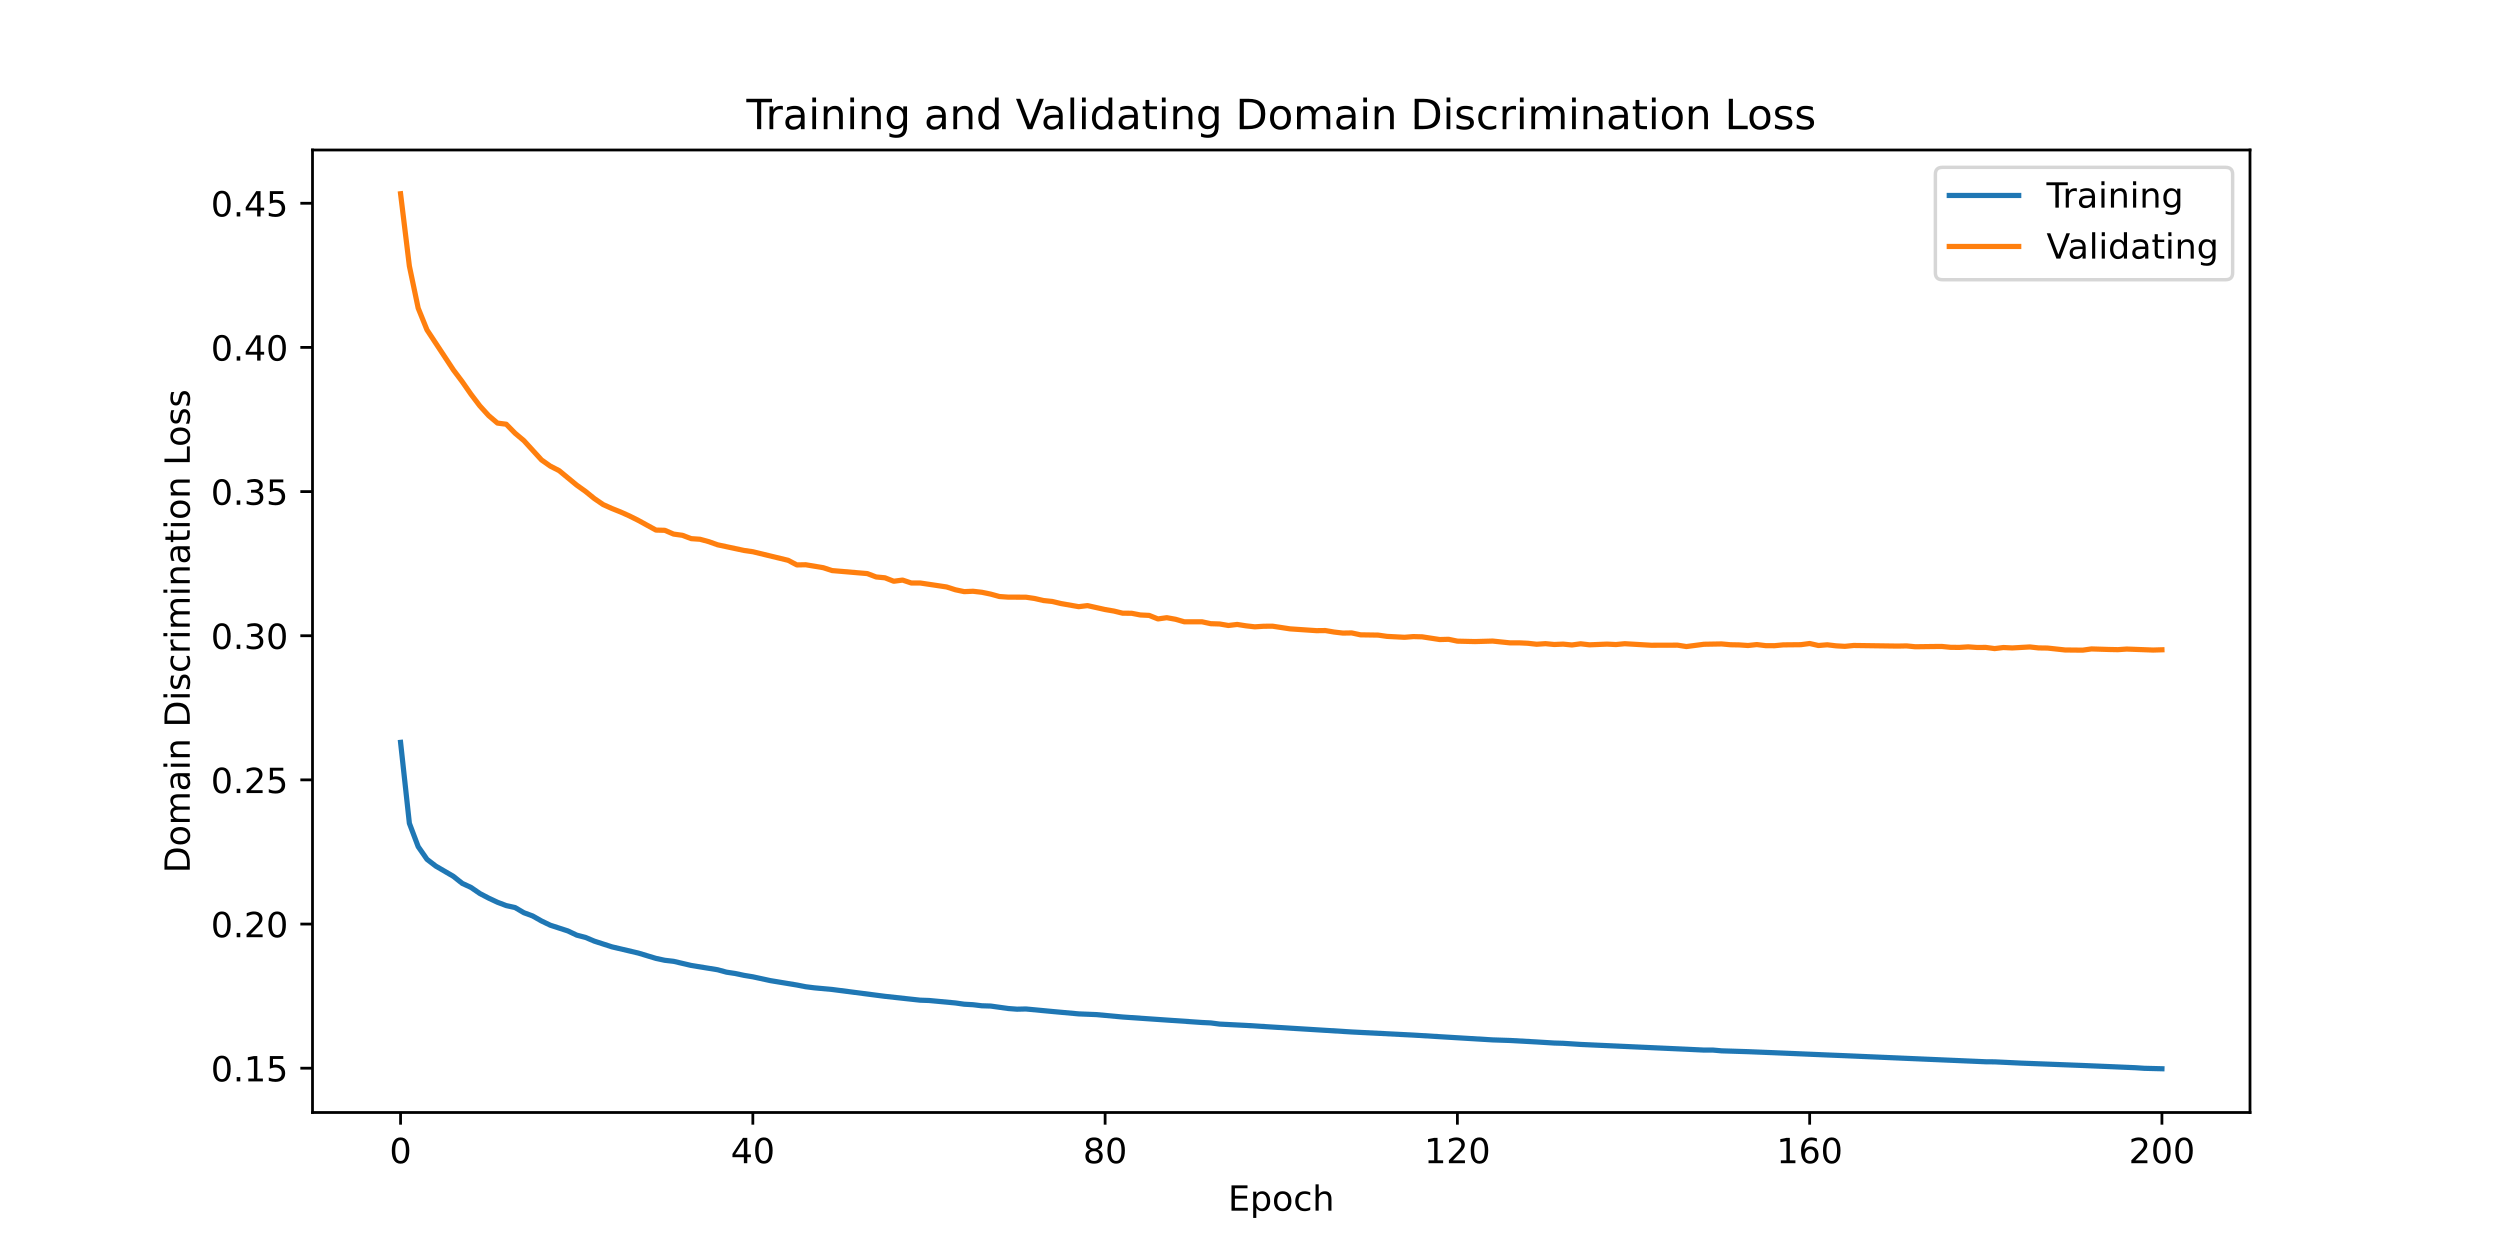
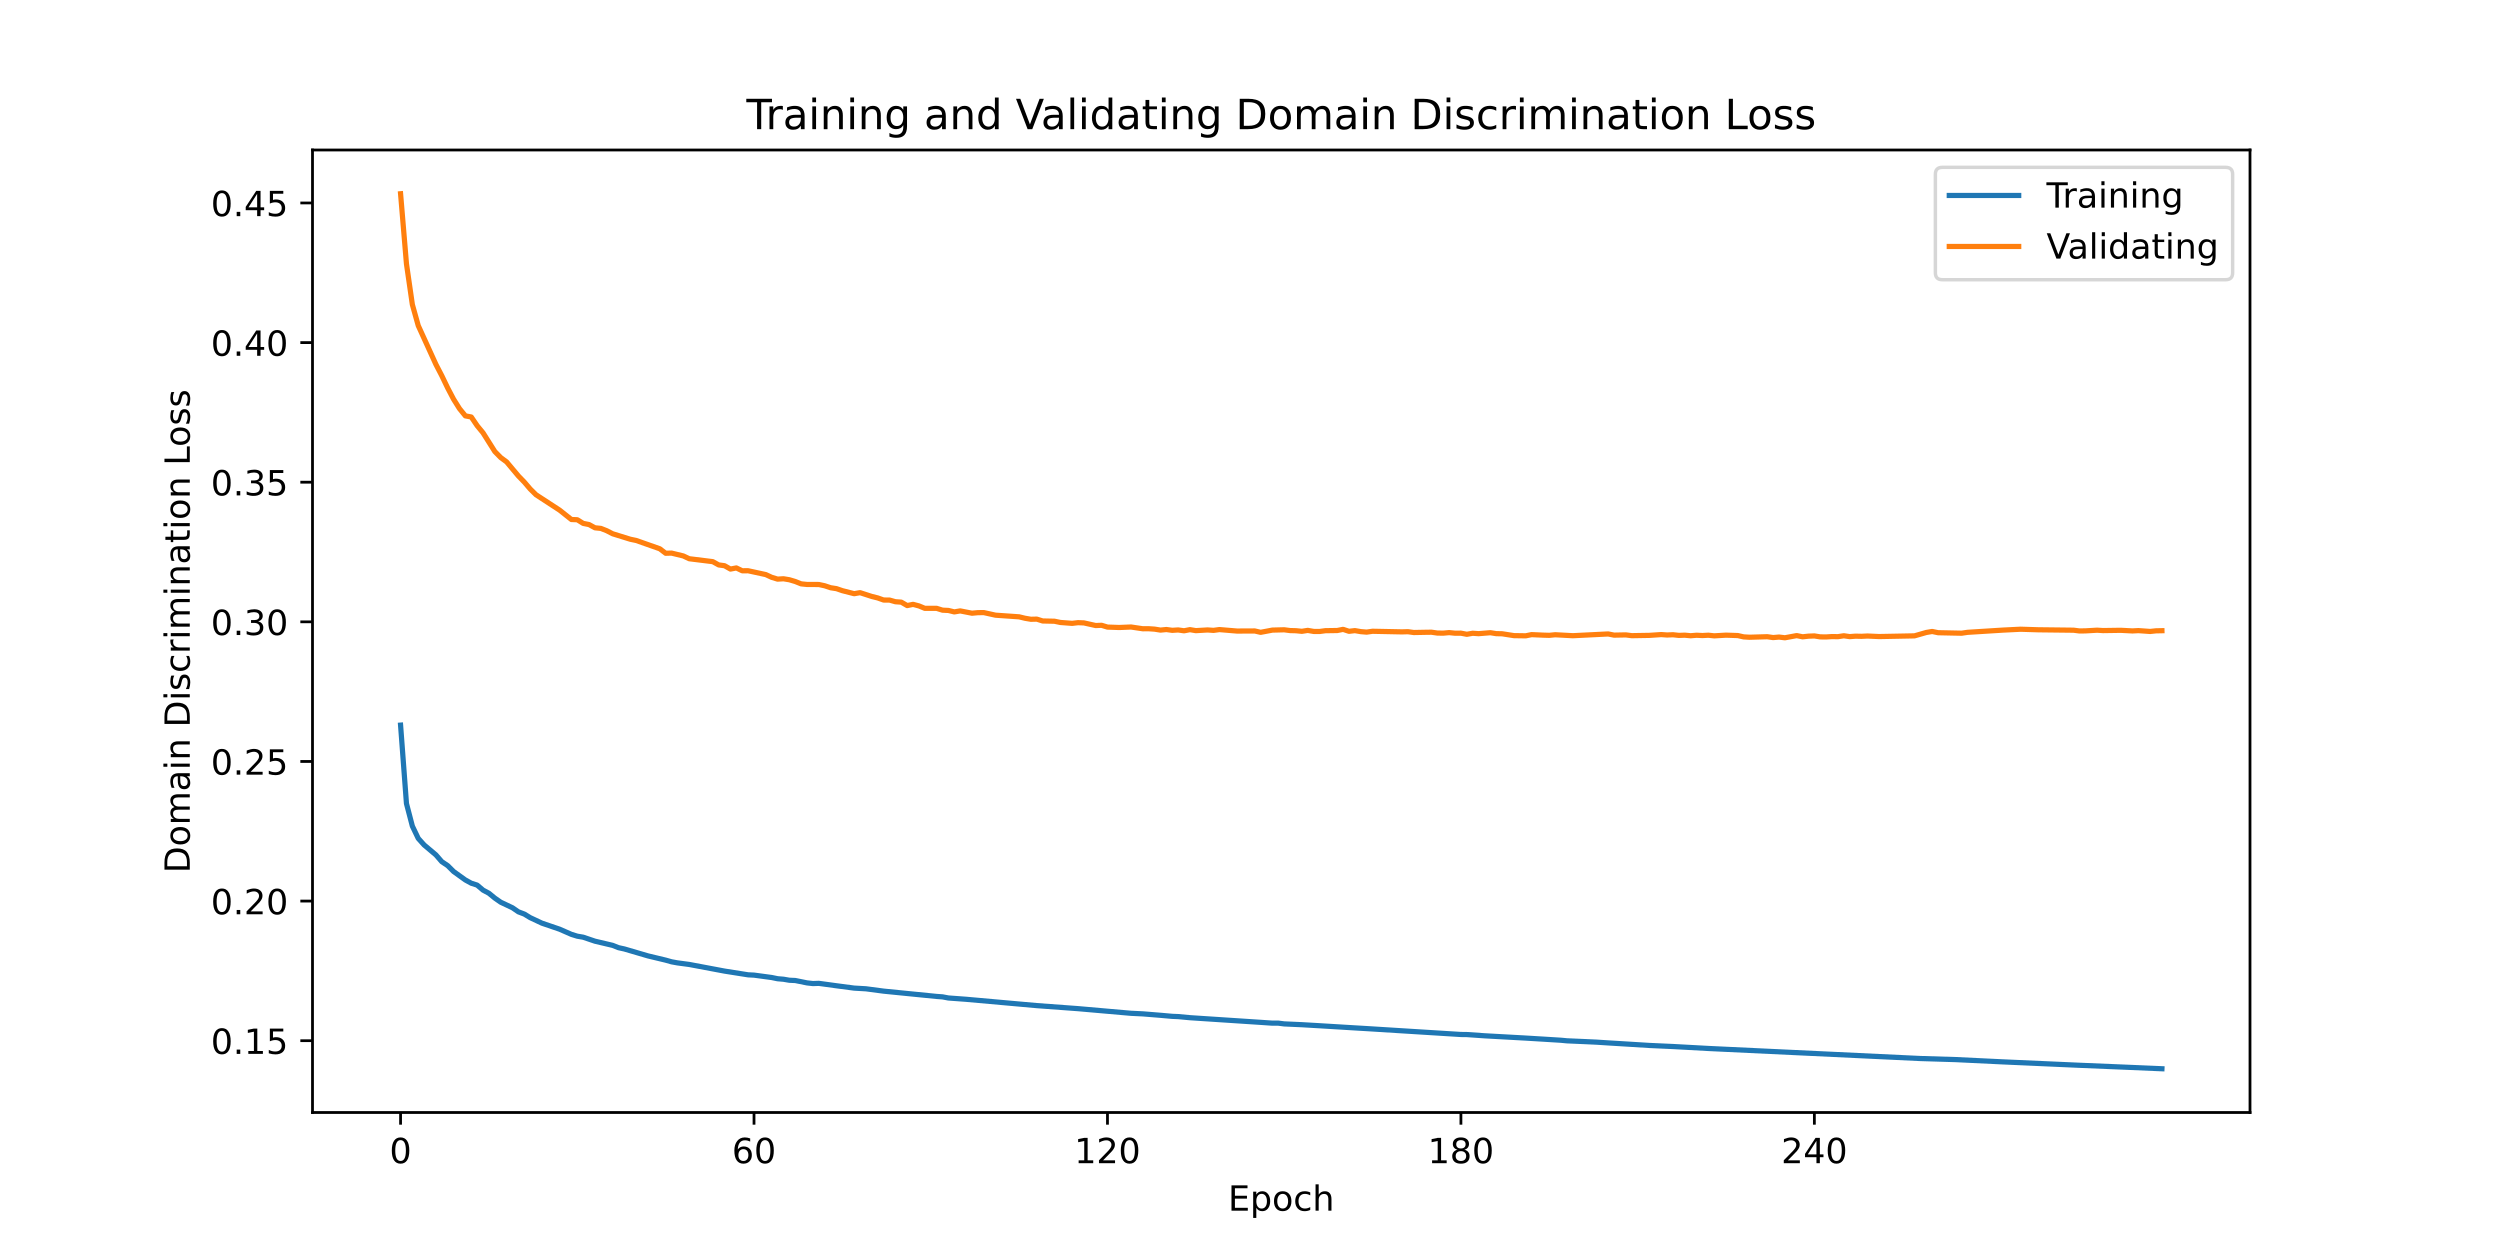
<svg xmlns="http://www.w3.org/2000/svg" xmlns:xlink="http://www.w3.org/1999/xlink" width="720pt" height="360pt" viewBox="0 0 720 360" version="1.1">
  <defs>
    <style type="text/css">*{stroke-linejoin: round; stroke-linecap: butt}</style>
  </defs>
  <g id="figure_1">
    <g id="patch_1">
      <path d="M 0 360  L 720 360  L 720 0  L 0 0  z " style="fill: #ffffff" />
    </g>
    <g id="axes_1">
      <g id="patch_2">
        <path d="M 90 320.4  L 648 320.4  L 648 43.2  L 90 43.2  z " style="fill: #ffffff" />
      </g>
      <g id="matplotlib.axis_1">
        <g id="xtick_1">
          <g id="line2d_1">
            <defs>
-               <path id="m34135debb6" d="M 0 0  L 0 3.5  " style="stroke: #000000; stroke-width: 0.8" />
+               <path id="mcf3ae66b33" d="M 0 0  L 0 3.5  " style="stroke: #000000; stroke-width: 0.8" />
            </defs>
            <g>
-               <use xlink:href="#m34135debb6" x="115.364" y="320.4" style="stroke: #000000; stroke-width: 0.8" />
+               <use xlink:href="#mcf3ae66b33" x="115.364" y="320.4" style="stroke: #000000; stroke-width: 0.8" />
            </g>
          </g>
          <g id="text_1">
            <g transform="translate(112.1824 334.9984) scale(0.1 -0.1)">
              <defs>
                <path id="DejaVuSans-30" d="M 2034 4250  Q 1547 4250 1301 3770  Q 1056 3291 1056 2328  Q 1056 1369 1301 889  Q 1547 409 2034 409  Q 2525 409 2770 889  Q 3016 1369 3016 2328  Q 3016 3291 2770 3770  Q 2525 4250 2034 4250  z M 2034 4750  Q 2819 4750 3233 4129  Q 3647 3509 3647 2328  Q 3647 1150 3233 529  Q 2819 -91 2034 -91  Q 1250 -91 836 529  Q 422 1150 422 2328  Q 422 3509 836 4129  Q 1250 4750 2034 4750  z " transform="scale(0.015625)" />
              </defs>
              <use xlink:href="#DejaVuSans-30" />
            </g>
          </g>
        </g>
        <g id="xtick_2">
          <g id="line2d_2">
            <g>
-               <use xlink:href="#m34135debb6" x="216.818" y="320.4" style="stroke: #000000; stroke-width: 0.8" />
+               <use xlink:href="#mcf3ae66b33" x="217.157" y="320.4" style="stroke: #000000; stroke-width: 0.8" />
            </g>
          </g>
          <g id="text_2">
-             <g transform="translate(210.4557 334.9984) scale(0.1 -0.1)">
-               <defs>
-                 <path id="DejaVuSans-34" d="M 2419 4116  L 825 1625  L 2419 1625  L 2419 4116  z M 2253 4666  L 3047 4666  L 3047 1625  L 3713 1625  L 3713 1100  L 3047 1100  L 3047 0  L 2419 0  L 2419 1100  L 313 1100  L 313 1709  L 2253 4666  z " transform="scale(0.015625)" />
-               </defs>
-               <use xlink:href="#DejaVuSans-34" />
+             <g transform="translate(210.795 334.9984) scale(0.1 -0.1)">
+               <defs>
+                 <path id="DejaVuSans-36" d="M 2113 2584  Q 1688 2584 1439 2293  Q 1191 2003 1191 1497  Q 1191 994 1439 701  Q 1688 409 2113 409  Q 2538 409 2786 701  Q 3034 994 3034 1497  Q 3034 2003 2786 2293  Q 2538 2584 2113 2584  z M 3366 4563  L 3366 3988  Q 3128 4100 2886 4159  Q 2644 4219 2406 4219  Q 1781 4219 1451 3797  Q 1122 3375 1075 2522  Q 1259 2794 1537 2939  Q 1816 3084 2150 3084  Q 2853 3084 3261 2657  Q 3669 2231 3669 1497  Q 3669 778 3244 343  Q 2819 -91 2113 -91  Q 1303 -91 875 529  Q 447 1150 447 2328  Q 447 3434 972 4092  Q 1497 4750 2381 4750  Q 2619 4750 2861 4703  Q 3103 4656 3366 4563  z " transform="scale(0.015625)" />
+               </defs>
+               <use xlink:href="#DejaVuSans-36" />
              <use xlink:href="#DejaVuSans-30" transform="translate(63.62305 0)" />
            </g>
          </g>
        </g>
        <g id="xtick_3">
          <g id="line2d_3">
            <g>
-               <use xlink:href="#m34135debb6" x="318.273" y="320.4" style="stroke: #000000; stroke-width: 0.8" />
+               <use xlink:href="#mcf3ae66b33" x="318.951" y="320.4" style="stroke: #000000; stroke-width: 0.8" />
            </g>
          </g>
          <g id="text_3">
-             <g transform="translate(311.9102 334.9984) scale(0.1 -0.1)">
-               <defs>
-                 <path id="DejaVuSans-38" d="M 2034 2216  Q 1584 2216 1326 1975  Q 1069 1734 1069 1313  Q 1069 891 1326 650  Q 1584 409 2034 409  Q 2484 409 2743 651  Q 3003 894 3003 1313  Q 3003 1734 2745 1975  Q 2488 2216 2034 2216  z M 1403 2484  Q 997 2584 770 2862  Q 544 3141 544 3541  Q 544 4100 942 4425  Q 1341 4750 2034 4750  Q 2731 4750 3128 4425  Q 3525 4100 3525 3541  Q 3525 3141 3298 2862  Q 3072 2584 2669 2484  Q 3125 2378 3379 2068  Q 3634 1759 3634 1313  Q 3634 634 3220 271  Q 2806 -91 2034 -91  Q 1263 -91 848 271  Q 434 634 434 1313  Q 434 1759 690 2068  Q 947 2378 1403 2484  z M 1172 3481  Q 1172 3119 1398 2916  Q 1625 2713 2034 2713  Q 2441 2713 2670 2916  Q 2900 3119 2900 3481  Q 2900 3844 2670 4047  Q 2441 4250 2034 4250  Q 1625 4250 1398 4047  Q 1172 3844 1172 3481  z " transform="scale(0.015625)" />
-               </defs>
-               <use xlink:href="#DejaVuSans-38" />
-               <use xlink:href="#DejaVuSans-30" transform="translate(63.62305 0)" />
-             </g>
-           </g>
-         </g>
-         <g id="xtick_4">
-           <g id="line2d_4">
-             <g>
-               <use xlink:href="#m34135debb6" x="419.727" y="320.4" style="stroke: #000000; stroke-width: 0.8" />
-             </g>
-           </g>
-           <g id="text_4">
-             <g transform="translate(410.1835 334.9984) scale(0.1 -0.1)">
+             <g transform="translate(309.4076 334.9984) scale(0.1 -0.1)">
              <defs>
                <path id="DejaVuSans-31" d="M 794 531  L 1825 531  L 1825 4091  L 703 3866  L 703 4441  L 1819 4666  L 2450 4666  L 2450 531  L 3481 531  L 3481 0  L 794 0  L 794 531  z " transform="scale(0.015625)" />
                <path id="DejaVuSans-32" d="M 1228 531  L 3431 531  L 3431 0  L 469 0  L 469 531  Q 828 903 1448 1529  Q 2069 2156 2228 2338  Q 2531 2678 2651 2914  Q 2772 3150 2772 3378  Q 2772 3750 2511 3984  Q 2250 4219 1831 4219  Q 1534 4219 1204 4116  Q 875 4013 500 3803  L 500 4441  Q 881 4594 1212 4672  Q 1544 4750 1819 4750  Q 2544 4750 2975 4387  Q 3406 4025 3406 3419  Q 3406 3131 3298 2873  Q 3191 2616 2906 2266  Q 2828 2175 2409 1742  Q 1991 1309 1228 531  z " transform="scale(0.015625)" />
              </defs>
              <use xlink:href="#DejaVuSans-31" />
              <use xlink:href="#DejaVuSans-32" transform="translate(63.62305 0)" />
              <use xlink:href="#DejaVuSans-30" transform="translate(127.2461 0)" />
            </g>
          </g>
        </g>
+         <g id="xtick_4">
+           <g id="line2d_4">
+             <g>
+               <use xlink:href="#mcf3ae66b33" x="420.745" y="320.4" style="stroke: #000000; stroke-width: 0.8" />
+             </g>
+           </g>
+           <g id="text_4">
+             <g transform="translate(411.2015 334.9984) scale(0.1 -0.1)">
+               <defs>
+                 <path id="DejaVuSans-38" d="M 2034 2216  Q 1584 2216 1326 1975  Q 1069 1734 1069 1313  Q 1069 891 1326 650  Q 1584 409 2034 409  Q 2484 409 2743 651  Q 3003 894 3003 1313  Q 3003 1734 2745 1975  Q 2488 2216 2034 2216  z M 1403 2484  Q 997 2584 770 2862  Q 544 3141 544 3541  Q 544 4100 942 4425  Q 1341 4750 2034 4750  Q 2731 4750 3128 4425  Q 3525 4100 3525 3541  Q 3525 3141 3298 2862  Q 3072 2584 2669 2484  Q 3125 2378 3379 2068  Q 3634 1759 3634 1313  Q 3634 634 3220 271  Q 2806 -91 2034 -91  Q 1263 -91 848 271  Q 434 634 434 1313  Q 434 1759 690 2068  Q 947 2378 1403 2484  z M 1172 3481  Q 1172 3119 1398 2916  Q 1625 2713 2034 2713  Q 2441 2713 2670 2916  Q 2900 3119 2900 3481  Q 2900 3844 2670 4047  Q 2441 4250 2034 4250  Q 1625 4250 1398 4047  Q 1172 3844 1172 3481  z " transform="scale(0.015625)" />
+               </defs>
+               <use xlink:href="#DejaVuSans-31" />
+               <use xlink:href="#DejaVuSans-38" transform="translate(63.62305 0)" />
+               <use xlink:href="#DejaVuSans-30" transform="translate(127.2461 0)" />
+             </g>
+           </g>
+         </g>
        <g id="xtick_5">
          <g id="line2d_5">
            <g>
-               <use xlink:href="#m34135debb6" x="521.182" y="320.4" style="stroke: #000000; stroke-width: 0.8" />
+               <use xlink:href="#mcf3ae66b33" x="522.539" y="320.4" style="stroke: #000000; stroke-width: 0.8" />
            </g>
          </g>
          <g id="text_5">
-             <g transform="translate(511.6381 334.9984) scale(0.1 -0.1)">
-               <defs>
-                 <path id="DejaVuSans-36" d="M 2113 2584  Q 1688 2584 1439 2293  Q 1191 2003 1191 1497  Q 1191 994 1439 701  Q 1688 409 2113 409  Q 2538 409 2786 701  Q 3034 994 3034 1497  Q 3034 2003 2786 2293  Q 2538 2584 2113 2584  z M 3366 4563  L 3366 3988  Q 3128 4100 2886 4159  Q 2644 4219 2406 4219  Q 1781 4219 1451 3797  Q 1122 3375 1075 2522  Q 1259 2794 1537 2939  Q 1816 3084 2150 3084  Q 2853 3084 3261 2657  Q 3669 2231 3669 1497  Q 3669 778 3244 343  Q 2819 -91 2113 -91  Q 1303 -91 875 529  Q 447 1150 447 2328  Q 447 3434 972 4092  Q 1497 4750 2381 4750  Q 2619 4750 2861 4703  Q 3103 4656 3366 4563  z " transform="scale(0.015625)" />
-               </defs>
-               <use xlink:href="#DejaVuSans-31" />
-               <use xlink:href="#DejaVuSans-36" transform="translate(63.62305 0)" />
+             <g transform="translate(512.9953 334.9984) scale(0.1 -0.1)">
+               <defs>
+                 <path id="DejaVuSans-34" d="M 2419 4116  L 825 1625  L 2419 1625  L 2419 4116  z M 2253 4666  L 3047 4666  L 3047 1625  L 3713 1625  L 3713 1100  L 3047 1100  L 3047 0  L 2419 0  L 2419 1100  L 313 1100  L 313 1709  L 2253 4666  z " transform="scale(0.015625)" />
+               </defs>
+               <use xlink:href="#DejaVuSans-32" />
+               <use xlink:href="#DejaVuSans-34" transform="translate(63.62305 0)" />
              <use xlink:href="#DejaVuSans-30" transform="translate(127.2461 0)" />
            </g>
          </g>
        </g>
-         <g id="xtick_6">
-           <g id="line2d_6">
-             <g>
-               <use xlink:href="#m34135debb6" x="622.636" y="320.4" style="stroke: #000000; stroke-width: 0.8" />
-             </g>
-           </g>
-           <g id="text_6">
-             <g transform="translate(613.0926 334.9984) scale(0.1 -0.1)">
-               <use xlink:href="#DejaVuSans-32" />
-               <use xlink:href="#DejaVuSans-30" transform="translate(63.62305 0)" />
-               <use xlink:href="#DejaVuSans-30" transform="translate(127.2461 0)" />
-             </g>
-           </g>
-         </g>
-         <g id="text_7">
+         <g id="text_6">
          <g transform="translate(353.6891 348.6766) scale(0.1 -0.1)">
            <defs>
              <path id="DejaVuSans-45" d="M 628 4666  L 3578 4666  L 3578 4134  L 1259 4134  L 1259 2753  L 3481 2753  L 3481 2222  L 1259 2222  L 1259 531  L 3634 531  L 3634 0  L 628 0  L 628 4666  z " transform="scale(0.015625)" />
              <path id="DejaVuSans-70" d="M 1159 525  L 1159 -1331  L 581 -1331  L 581 3500  L 1159 3500  L 1159 2969  Q 1341 3281 1617 3432  Q 1894 3584 2278 3584  Q 2916 3584 3314 3078  Q 3713 2572 3713 1747  Q 3713 922 3314 415  Q 2916 -91 2278 -91  Q 1894 -91 1617 61  Q 1341 213 1159 525  z M 3116 1747  Q 3116 2381 2855 2742  Q 2594 3103 2138 3103  Q 1681 3103 1420 2742  Q 1159 2381 1159 1747  Q 1159 1113 1420 752  Q 1681 391 2138 391  Q 2594 391 2855 752  Q 3116 1113 3116 1747  z " transform="scale(0.015625)" />
              <path id="DejaVuSans-6f" d="M 1959 3097  Q 1497 3097 1228 2736  Q 959 2375 959 1747  Q 959 1119 1226 758  Q 1494 397 1959 397  Q 2419 397 2687 759  Q 2956 1122 2956 1747  Q 2956 2369 2687 2733  Q 2419 3097 1959 3097  z M 1959 3584  Q 2709 3584 3137 3096  Q 3566 2609 3566 1747  Q 3566 888 3137 398  Q 2709 -91 1959 -91  Q 1206 -91 779 398  Q 353 888 353 1747  Q 353 2609 779 3096  Q 1206 3584 1959 3584  z " transform="scale(0.015625)" />
              <path id="DejaVuSans-63" d="M 3122 3366  L 3122 2828  Q 2878 2963 2633 3030  Q 2388 3097 2138 3097  Q 1578 3097 1268 2742  Q 959 2388 959 1747  Q 959 1106 1268 751  Q 1578 397 2138 397  Q 2388 397 2633 464  Q 2878 531 3122 666  L 3122 134  Q 2881 22 2623 -34  Q 2366 -91 2075 -91  Q 1284 -91 818 406  Q 353 903 353 1747  Q 353 2603 823 3093  Q 1294 3584 2113 3584  Q 2378 3584 2631 3529  Q 2884 3475 3122 3366  z " transform="scale(0.015625)" />
              <path id="DejaVuSans-68" d="M 3513 2113  L 3513 0  L 2938 0  L 2938 2094  Q 2938 2591 2744 2837  Q 2550 3084 2163 3084  Q 1697 3084 1428 2787  Q 1159 2491 1159 1978  L 1159 0  L 581 0  L 581 4863  L 1159 4863  L 1159 2956  Q 1366 3272 1645 3428  Q 1925 3584 2291 3584  Q 2894 3584 3203 3211  Q 3513 2838 3513 2113  z " transform="scale(0.015625)" />
            </defs>
            <use xlink:href="#DejaVuSans-45" />
            <use xlink:href="#DejaVuSans-70" transform="translate(63.18359 0)" />
            <use xlink:href="#DejaVuSans-6f" transform="translate(126.6602 0)" />
            <use xlink:href="#DejaVuSans-63" transform="translate(187.8418 0)" />
            <use xlink:href="#DejaVuSans-68" transform="translate(242.8223 0)" />
          </g>
        </g>
      </g>
      <g id="matplotlib.axis_2">
        <g id="ytick_1">
-           <g id="line2d_7">
+           <g id="line2d_6">
            <defs>
-               <path id="m73bf84cefa" d="M 0 0  L -3.5 0  " style="stroke: #000000; stroke-width: 0.8" />
+               <path id="maa37e72698" d="M 0 0  L -3.5 0  " style="stroke: #000000; stroke-width: 0.8" />
            </defs>
            <g>
-               <use xlink:href="#m73bf84cefa" x="90" y="307.64" style="stroke: #000000; stroke-width: 0.8" />
-             </g>
-           </g>
-           <g id="text_8">
-             <g transform="translate(60.73438 311.4391) scale(0.1 -0.1)">
+               <use xlink:href="#maa37e72698" x="90" y="299.724" style="stroke: #000000; stroke-width: 0.8" />
+             </g>
+           </g>
+           <g id="text_7">
+             <g transform="translate(60.73438 303.5228) scale(0.1 -0.1)">
              <defs>
                <path id="DejaVuSans-2e" d="M 684 794  L 1344 794  L 1344 0  L 684 0  L 684 794  z " transform="scale(0.015625)" />
                <path id="DejaVuSans-35" d="M 691 4666  L 3169 4666  L 3169 4134  L 1269 4134  L 1269 2991  Q 1406 3038 1543 3061  Q 1681 3084 1819 3084  Q 2600 3084 3056 2656  Q 3513 2228 3513 1497  Q 3513 744 3044 326  Q 2575 -91 1722 -91  Q 1428 -91 1123 -41  Q 819 9 494 109  L 494 744  Q 775 591 1075 516  Q 1375 441 1709 441  Q 2250 441 2565 725  Q 2881 1009 2881 1497  Q 2881 1984 2565 2268  Q 2250 2553 1709 2553  Q 1456 2553 1204 2497  Q 953 2441 691 2322  L 691 4666  z " transform="scale(0.015625)" />
              </defs>
              <use xlink:href="#DejaVuSans-30" />
              <use xlink:href="#DejaVuSans-2e" transform="translate(63.62305 0)" />
              <use xlink:href="#DejaVuSans-31" transform="translate(95.41016 0)" />
              <use xlink:href="#DejaVuSans-35" transform="translate(159.0332 0)" />
            </g>
          </g>
        </g>
        <g id="ytick_2">
-           <g id="line2d_8">
-             <g>
-               <use xlink:href="#m73bf84cefa" x="90" y="266.124" style="stroke: #000000; stroke-width: 0.8" />
-             </g>
-           </g>
-           <g id="text_9">
-             <g transform="translate(60.73438 269.9227) scale(0.1 -0.1)">
+           <g id="line2d_7">
+             <g>
+               <use xlink:href="#maa37e72698" x="90" y="259.512" style="stroke: #000000; stroke-width: 0.8" />
+             </g>
+           </g>
+           <g id="text_8">
+             <g transform="translate(60.73438 263.3114) scale(0.1 -0.1)">
              <use xlink:href="#DejaVuSans-30" />
              <use xlink:href="#DejaVuSans-2e" transform="translate(63.62305 0)" />
              <use xlink:href="#DejaVuSans-32" transform="translate(95.41016 0)" />
              <use xlink:href="#DejaVuSans-30" transform="translate(159.0332 0)" />
            </g>
          </g>
        </g>
        <g id="ytick_3">
-           <g id="line2d_9">
-             <g>
-               <use xlink:href="#m73bf84cefa" x="90" y="224.607" style="stroke: #000000; stroke-width: 0.8" />
-             </g>
-           </g>
-           <g id="text_10">
-             <g transform="translate(60.73438 228.4063) scale(0.1 -0.1)">
+           <g id="line2d_8">
+             <g>
+               <use xlink:href="#maa37e72698" x="90" y="219.301" style="stroke: #000000; stroke-width: 0.8" />
+             </g>
+           </g>
+           <g id="text_9">
+             <g transform="translate(60.73438 223.1) scale(0.1 -0.1)">
              <use xlink:href="#DejaVuSans-30" />
              <use xlink:href="#DejaVuSans-2e" transform="translate(63.62305 0)" />
              <use xlink:href="#DejaVuSans-32" transform="translate(95.41016 0)" />
              <use xlink:href="#DejaVuSans-35" transform="translate(159.0332 0)" />
            </g>
          </g>
        </g>
        <g id="ytick_4">
-           <g id="line2d_10">
-             <g>
-               <use xlink:href="#m73bf84cefa" x="90" y="183.091" style="stroke: #000000; stroke-width: 0.8" />
-             </g>
-           </g>
-           <g id="text_11">
-             <g transform="translate(60.73438 186.8899) scale(0.1 -0.1)">
+           <g id="line2d_9">
+             <g>
+               <use xlink:href="#maa37e72698" x="90" y="179.089" style="stroke: #000000; stroke-width: 0.8" />
+             </g>
+           </g>
+           <g id="text_10">
+             <g transform="translate(60.73438 182.8887) scale(0.1 -0.1)">
              <defs>
                <path id="DejaVuSans-33" d="M 2597 2516  Q 3050 2419 3304 2112  Q 3559 1806 3559 1356  Q 3559 666 3084 287  Q 2609 -91 1734 -91  Q 1441 -91 1130 -33  Q 819 25 488 141  L 488 750  Q 750 597 1062 519  Q 1375 441 1716 441  Q 2309 441 2620 675  Q 2931 909 2931 1356  Q 2931 1769 2642 2001  Q 2353 2234 1838 2234  L 1294 2234  L 1294 2753  L 1863 2753  Q 2328 2753 2575 2939  Q 2822 3125 2822 3475  Q 2822 3834 2567 4026  Q 2313 4219 1838 4219  Q 1578 4219 1281 4162  Q 984 4106 628 3988  L 628 4550  Q 988 4650 1302 4700  Q 1616 4750 1894 4750  Q 2613 4750 3031 4423  Q 3450 4097 3450 3541  Q 3450 3153 3228 2886  Q 3006 2619 2597 2516  z " transform="scale(0.015625)" />
              </defs>
              <use xlink:href="#DejaVuSans-30" />
              <use xlink:href="#DejaVuSans-2e" transform="translate(63.62305 0)" />
              <use xlink:href="#DejaVuSans-33" transform="translate(95.41016 0)" />
              <use xlink:href="#DejaVuSans-30" transform="translate(159.0332 0)" />
            </g>
          </g>
        </g>
        <g id="ytick_5">
-           <g id="line2d_11">
-             <g>
-               <use xlink:href="#m73bf84cefa" x="90" y="141.574" style="stroke: #000000; stroke-width: 0.8" />
-             </g>
-           </g>
-           <g id="text_12">
-             <g transform="translate(60.73438 145.3735) scale(0.1 -0.1)">
+           <g id="line2d_10">
+             <g>
+               <use xlink:href="#maa37e72698" x="90" y="138.878" style="stroke: #000000; stroke-width: 0.8" />
+             </g>
+           </g>
+           <g id="text_11">
+             <g transform="translate(60.73438 142.6773) scale(0.1 -0.1)">
              <use xlink:href="#DejaVuSans-30" />
              <use xlink:href="#DejaVuSans-2e" transform="translate(63.62305 0)" />
              <use xlink:href="#DejaVuSans-33" transform="translate(95.41016 0)" />
              <use xlink:href="#DejaVuSans-35" transform="translate(159.0332 0)" />
            </g>
          </g>
        </g>
        <g id="ytick_6">
-           <g id="line2d_12">
-             <g>
-               <use xlink:href="#m73bf84cefa" x="90" y="100.058" style="stroke: #000000; stroke-width: 0.8" />
-             </g>
-           </g>
-           <g id="text_13">
-             <g transform="translate(60.73438 103.8571) scale(0.1 -0.1)">
+           <g id="line2d_11">
+             <g>
+               <use xlink:href="#maa37e72698" x="90" y="98.667" style="stroke: #000000; stroke-width: 0.8" />
+             </g>
+           </g>
+           <g id="text_12">
+             <g transform="translate(60.73438 102.4659) scale(0.1 -0.1)">
              <use xlink:href="#DejaVuSans-30" />
              <use xlink:href="#DejaVuSans-2e" transform="translate(63.62305 0)" />
              <use xlink:href="#DejaVuSans-34" transform="translate(95.41016 0)" />
              <use xlink:href="#DejaVuSans-30" transform="translate(159.0332 0)" />
            </g>
          </g>
        </g>
        <g id="ytick_7">
-           <g id="line2d_13">
-             <g>
-               <use xlink:href="#m73bf84cefa" x="90" y="58.541" style="stroke: #000000; stroke-width: 0.8" />
-             </g>
-           </g>
-           <g id="text_14">
-             <g transform="translate(60.73438 62.34067) scale(0.1 -0.1)">
+           <g id="line2d_12">
+             <g>
+               <use xlink:href="#maa37e72698" x="90" y="58.455" style="stroke: #000000; stroke-width: 0.8" />
+             </g>
+           </g>
+           <g id="text_13">
+             <g transform="translate(60.73438 62.2545) scale(0.1 -0.1)">
              <use xlink:href="#DejaVuSans-30" />
              <use xlink:href="#DejaVuSans-2e" transform="translate(63.62305 0)" />
              <use xlink:href="#DejaVuSans-34" transform="translate(95.41016 0)" />
              <use xlink:href="#DejaVuSans-35" transform="translate(159.0332 0)" />
            </g>
          </g>
        </g>
-         <g id="text_15">
+         <g id="text_14">
          <g transform="translate(54.65469 251.4539) rotate(-90) scale(0.1 -0.1)">
            <defs>
              <path id="DejaVuSans-44" d="M 1259 4147  L 1259 519  L 2022 519  Q 2988 519 3436 956  Q 3884 1394 3884 2338  Q 3884 3275 3436 3711  Q 2988 4147 2022 4147  L 1259 4147  z M 628 4666  L 1925 4666  Q 3281 4666 3915 4102  Q 4550 3538 4550 2338  Q 4550 1131 3912 565  Q 3275 0 1925 0  L 628 0  L 628 4666  z " transform="scale(0.015625)" />
              <path id="DejaVuSans-6d" d="M 3328 2828  Q 3544 3216 3844 3400  Q 4144 3584 4550 3584  Q 5097 3584 5394 3201  Q 5691 2819 5691 2113  L 5691 0  L 5113 0  L 5113 2094  Q 5113 2597 4934 2840  Q 4756 3084 4391 3084  Q 3944 3084 3684 2787  Q 3425 2491 3425 1978  L 3425 0  L 2847 0  L 2847 2094  Q 2847 2600 2669 2842  Q 2491 3084 2119 3084  Q 1678 3084 1418 2786  Q 1159 2488 1159 1978  L 1159 0  L 581 0  L 581 3500  L 1159 3500  L 1159 2956  Q 1356 3278 1631 3431  Q 1906 3584 2284 3584  Q 2666 3584 2933 3390  Q 3200 3197 3328 2828  z " transform="scale(0.015625)" />
              <path id="DejaVuSans-61" d="M 2194 1759  Q 1497 1759 1228 1600  Q 959 1441 959 1056  Q 959 750 1161 570  Q 1363 391 1709 391  Q 2188 391 2477 730  Q 2766 1069 2766 1631  L 2766 1759  L 2194 1759  z M 3341 1997  L 3341 0  L 2766 0  L 2766 531  Q 2569 213 2275 61  Q 1981 -91 1556 -91  Q 1019 -91 701 211  Q 384 513 384 1019  Q 384 1609 779 1909  Q 1175 2209 1959 2209  L 2766 2209  L 2766 2266  Q 2766 2663 2505 2880  Q 2244 3097 1772 3097  Q 1472 3097 1187 3025  Q 903 2953 641 2809  L 641 3341  Q 956 3463 1253 3523  Q 1550 3584 1831 3584  Q 2591 3584 2966 3190  Q 3341 2797 3341 1997  z " transform="scale(0.015625)" />
              <path id="DejaVuSans-69" d="M 603 3500  L 1178 3500  L 1178 0  L 603 0  L 603 3500  z M 603 4863  L 1178 4863  L 1178 4134  L 603 4134  L 603 4863  z " transform="scale(0.015625)" />
              <path id="DejaVuSans-6e" d="M 3513 2113  L 3513 0  L 2938 0  L 2938 2094  Q 2938 2591 2744 2837  Q 2550 3084 2163 3084  Q 1697 3084 1428 2787  Q 1159 2491 1159 1978  L 1159 0  L 581 0  L 581 3500  L 1159 3500  L 1159 2956  Q 1366 3272 1645 3428  Q 1925 3584 2291 3584  Q 2894 3584 3203 3211  Q 3513 2838 3513 2113  z " transform="scale(0.015625)" />
              <path id="DejaVuSans-20" transform="scale(0.015625)" />
              <path id="DejaVuSans-73" d="M 2834 3397  L 2834 2853  Q 2591 2978 2328 3040  Q 2066 3103 1784 3103  Q 1356 3103 1142 2972  Q 928 2841 928 2578  Q 928 2378 1081 2264  Q 1234 2150 1697 2047  L 1894 2003  Q 2506 1872 2764 1633  Q 3022 1394 3022 966  Q 3022 478 2636 193  Q 2250 -91 1575 -91  Q 1294 -91 989 -36  Q 684 19 347 128  L 347 722  Q 666 556 975 473  Q 1284 391 1588 391  Q 1994 391 2212 530  Q 2431 669 2431 922  Q 2431 1156 2273 1281  Q 2116 1406 1581 1522  L 1381 1569  Q 847 1681 609 1914  Q 372 2147 372 2553  Q 372 3047 722 3315  Q 1072 3584 1716 3584  Q 2034 3584 2315 3537  Q 2597 3491 2834 3397  z " transform="scale(0.015625)" />
              <path id="DejaVuSans-72" d="M 2631 2963  Q 2534 3019 2420 3045  Q 2306 3072 2169 3072  Q 1681 3072 1420 2755  Q 1159 2438 1159 1844  L 1159 0  L 581 0  L 581 3500  L 1159 3500  L 1159 2956  Q 1341 3275 1631 3429  Q 1922 3584 2338 3584  Q 2397 3584 2469 3576  Q 2541 3569 2628 3553  L 2631 2963  z " transform="scale(0.015625)" />
              <path id="DejaVuSans-74" d="M 1172 4494  L 1172 3500  L 2356 3500  L 2356 3053  L 1172 3053  L 1172 1153  Q 1172 725 1289 603  Q 1406 481 1766 481  L 2356 481  L 2356 0  L 1766 0  Q 1100 0 847 248  Q 594 497 594 1153  L 594 3053  L 172 3053  L 172 3500  L 594 3500  L 594 4494  L 1172 4494  z " transform="scale(0.015625)" />
              <path id="DejaVuSans-4c" d="M 628 4666  L 1259 4666  L 1259 531  L 3531 531  L 3531 0  L 628 0  L 628 4666  z " transform="scale(0.015625)" />
            </defs>
            <use xlink:href="#DejaVuSans-44" />
            <use xlink:href="#DejaVuSans-6f" transform="translate(77.00195 0)" />
            <use xlink:href="#DejaVuSans-6d" transform="translate(138.1836 0)" />
            <use xlink:href="#DejaVuSans-61" transform="translate(235.5957 0)" />
            <use xlink:href="#DejaVuSans-69" transform="translate(296.875 0)" />
            <use xlink:href="#DejaVuSans-6e" transform="translate(324.6582 0)" />
            <use xlink:href="#DejaVuSans-20" transform="translate(388.0371 0)" />
            <use xlink:href="#DejaVuSans-44" transform="translate(419.8242 0)" />
            <use xlink:href="#DejaVuSans-69" transform="translate(496.8262 0)" />
            <use xlink:href="#DejaVuSans-73" transform="translate(524.6094 0)" />
            <use xlink:href="#DejaVuSans-63" transform="translate(576.709 0)" />
            <use xlink:href="#DejaVuSans-72" transform="translate(631.6895 0)" />
            <use xlink:href="#DejaVuSans-69" transform="translate(672.8027 0)" />
            <use xlink:href="#DejaVuSans-6d" transform="translate(700.5859 0)" />
            <use xlink:href="#DejaVuSans-69" transform="translate(797.998 0)" />
            <use xlink:href="#DejaVuSans-6e" transform="translate(825.7812 0)" />
            <use xlink:href="#DejaVuSans-61" transform="translate(889.1602 0)" />
            <use xlink:href="#DejaVuSans-74" transform="translate(950.4395 0)" />
            <use xlink:href="#DejaVuSans-69" transform="translate(989.6484 0)" />
            <use xlink:href="#DejaVuSans-6f" transform="translate(1017.432 0)" />
            <use xlink:href="#DejaVuSans-6e" transform="translate(1078.613 0)" />
            <use xlink:href="#DejaVuSans-20" transform="translate(1141.992 0)" />
            <use xlink:href="#DejaVuSans-4c" transform="translate(1173.779 0)" />
            <use xlink:href="#DejaVuSans-6f" transform="translate(1227.742 0)" />
            <use xlink:href="#DejaVuSans-73" transform="translate(1288.924 0)" />
            <use xlink:href="#DejaVuSans-73" transform="translate(1341.023 0)" />
          </g>
        </g>
      </g>
+       <g id="line2d_13">
+         <path d="M 115.364 208.835  L 117.06 231.411  L 118.757 237.918  L 120.453 241.457  L 122.15 243.349  L 125.543 246.212  L 127.24 248.166  L 128.936 249.305  L 130.633 250.994  L 134.026 253.433  L 135.722 254.366  L 137.419 254.911  L 139.116 256.35  L 140.812 257.263  L 142.509 258.654  L 144.205 259.836  L 147.598 261.44  L 149.295 262.606  L 150.991 263.248  L 152.688 264.281  L 156.081 265.874  L 161.171 267.611  L 164.564 269.097  L 166.261 269.624  L 167.957 269.912  L 171.35 271.062  L 176.44 272.264  L 178.137 272.933  L 179.833 273.308  L 186.619 275.3  L 191.709 276.522  L 193.406 277  L 195.102 277.309  L 198.495 277.763  L 208.675 279.677  L 215.461 280.751  L 217.157 280.835  L 222.247 281.525  L 223.944 281.876  L 225.64 282.018  L 227.337 282.311  L 229.033 282.387  L 232.427 283.075  L 234.123 283.264  L 235.82 283.205  L 240.909 283.903  L 245.999 284.575  L 249.392 284.772  L 254.482 285.447  L 269.751 286.975  L 271.448 287.098  L 273.144 287.42  L 278.234 287.793  L 298.593 289.618  L 310.469 290.491  L 325.738 291.83  L 329.131 291.993  L 334.22 292.405  L 337.614 292.708  L 339.31 292.778  L 342.703 293.096  L 363.062 294.436  L 366.455 294.67  L 368.152 294.664  L 369.848 294.884  L 374.938 295.115  L 380.028 295.413  L 390.207 296.035  L 393.6 296.235  L 420.745 297.933  L 422.442 297.954  L 427.531 298.306  L 439.407 298.966  L 444.497 299.275  L 449.587 299.592  L 451.283 299.756  L 456.373 299.979  L 459.766 300.136  L 463.159 300.358  L 466.552 300.564  L 475.035 301.09  L 481.822 301.399  L 492.001 301.959  L 553.077 304.855  L 563.257 305.164  L 576.829 305.819  L 598.884 306.8  L 612.457 307.365  L 622.636 307.8  L 622.636 307.8  " clip-path="url(#pb86cfde7eb)" style="fill: none; stroke: #1f77b4; stroke-width: 1.5; stroke-linecap: square" />
+       </g>
      <g id="line2d_14">
-         <path d="M 115.364 213.802  L 117.9 237.11  L 120.436 243.829  L 122.973 247.483  L 125.509 249.436  L 130.582 252.392  L 133.118 254.409  L 135.655 255.585  L 138.191 257.329  L 140.727 258.657  L 143.264 259.847  L 145.8 260.81  L 148.336 261.373  L 150.873 262.859  L 153.409 263.801  L 155.945 265.238  L 158.482 266.458  L 163.555 268.113  L 166.091 269.318  L 168.627 269.98  L 171.164 271.048  L 176.236 272.692  L 183.845 274.485  L 188.918 276.019  L 191.455 276.564  L 193.991 276.861  L 199.064 278.048  L 206.673 279.289  L 209.209 279.98  L 211.745 280.367  L 214.282 280.904  L 216.818 281.323  L 221.891 282.424  L 229.5 283.685  L 232.036 284.179  L 234.573 284.498  L 239.645 284.967  L 254.864 286.943  L 265.009 288.052  L 267.545 288.139  L 275.155 288.85  L 277.691 289.213  L 280.227 289.359  L 282.764 289.663  L 285.3 289.741  L 290.373 290.451  L 292.909 290.646  L 295.445 290.585  L 303.055 291.306  L 310.664 292  L 315.736 292.203  L 323.345 292.9  L 346.173 294.478  L 348.709 294.604  L 351.245 294.937  L 358.855 295.322  L 389.291 297.206  L 407.045 298.108  L 429.873 299.49  L 434.945 299.658  L 442.555 300.084  L 447.627 300.396  L 450.164 300.469  L 455.236 300.797  L 485.673 302.181  L 490.745 302.422  L 493.282 302.416  L 495.818 302.643  L 503.427 302.882  L 511.036 303.189  L 526.255 303.832  L 531.327 304.038  L 571.909 305.791  L 574.445 305.813  L 582.055 306.177  L 599.809 306.858  L 607.418 307.177  L 615.027 307.504  L 617.564 307.673  L 622.636 307.8  L 622.636 307.8  " clip-path="url(#p8a80c42d67)" style="fill: none; stroke: #1f77b4; stroke-width: 1.5; stroke-linecap: square" />
-       </g>
-       <g id="line2d_15">
-         <path d="M 115.364 55.8  L 117.9 76.631  L 120.436 88.745  L 122.973 95.008  L 130.582 106.545  L 133.118 109.918  L 135.655 113.563  L 138.191 116.899  L 140.727 119.691  L 143.264 121.847  L 145.8 122.18  L 148.336 124.765  L 150.873 126.897  L 155.945 132.453  L 158.482 134.241  L 161.018 135.535  L 166.091 139.717  L 168.627 141.525  L 171.164 143.58  L 173.7 145.314  L 176.236 146.453  L 178.773 147.467  L 181.309 148.607  L 183.845 149.88  L 188.918 152.663  L 191.455 152.732  L 193.991 153.816  L 196.527 154.167  L 199.064 155.13  L 201.6 155.309  L 204.136 155.999  L 206.673 156.903  L 214.282 158.532  L 216.818 158.899  L 226.964 161.364  L 229.5 162.698  L 232.036 162.649  L 237.109 163.499  L 239.645 164.325  L 249.791 165.195  L 252.327 166.165  L 254.864 166.405  L 257.4 167.4  L 259.936 167.064  L 262.473 167.908  L 265.009 167.901  L 272.618 169.042  L 275.155 169.855  L 277.691 170.39  L 280.227 170.286  L 282.764 170.576  L 285.3 171.099  L 287.836 171.799  L 290.373 171.977  L 295.445 171.99  L 297.982 172.367  L 300.518 172.952  L 303.055 173.224  L 305.591 173.827  L 310.664 174.722  L 313.2 174.414  L 318.273 175.549  L 320.809 175.986  L 323.345 176.605  L 325.882 176.616  L 328.418 177.111  L 330.955 177.236  L 333.491 178.254  L 336.027 177.894  L 338.564 178.355  L 341.1 179.082  L 346.173 179.078  L 348.709 179.623  L 351.245 179.704  L 353.782 180.139  L 356.318 179.84  L 358.855 180.239  L 361.391 180.525  L 363.927 180.363  L 366.464 180.339  L 371.536 181.113  L 379.145 181.629  L 381.682 181.6  L 384.218 182.027  L 386.755 182.327  L 389.291 182.284  L 391.827 182.831  L 396.9 182.91  L 399.436 183.276  L 404.509 183.542  L 407.045 183.337  L 409.582 183.407  L 414.655 184.189  L 417.191 184.12  L 419.727 184.651  L 424.8 184.773  L 429.873 184.627  L 434.945 185.151  L 437.482 185.14  L 440.018 185.261  L 442.555 185.544  L 445.091 185.376  L 447.627 185.614  L 450.164 185.503  L 452.7 185.752  L 455.236 185.415  L 457.773 185.708  L 462.845 185.503  L 465.382 185.63  L 467.918 185.39  L 475.527 185.831  L 483.136 185.805  L 485.673 186.208  L 490.745 185.547  L 495.818 185.454  L 498.355 185.685  L 500.891 185.733  L 503.427 185.908  L 505.964 185.634  L 508.5 185.944  L 511.036 185.962  L 513.573 185.723  L 518.645 185.67  L 521.182 185.329  L 523.718 185.907  L 526.255 185.702  L 528.791 186.002  L 531.327 186.147  L 533.864 185.896  L 546.545 186.075  L 549.082 186.022  L 551.618 186.267  L 556.691 186.198  L 559.227 186.174  L 561.764 186.426  L 564.3 186.454  L 566.836 186.293  L 569.373 186.472  L 571.909 186.458  L 574.445 186.794  L 576.982 186.486  L 579.518 186.607  L 584.591 186.321  L 587.127 186.604  L 589.664 186.64  L 594.736 187.193  L 599.809 187.246  L 602.345 186.893  L 607.418 187.05  L 609.955 187.102  L 612.491 186.929  L 620.1 187.215  L 622.636 187.138  L 622.636 187.138  " clip-path="url(#p8a80c42d67)" style="fill: none; stroke: #ff7f0e; stroke-width: 1.5; stroke-linecap: square" />
+         <path d="M 115.364 55.8  L 117.06 75.977  L 118.757 87.709  L 120.453 93.775  L 125.543 104.95  L 127.24 108.217  L 128.936 111.747  L 130.633 114.978  L 132.329 117.683  L 134.026 119.771  L 135.722 120.093  L 137.419 122.598  L 139.116 124.662  L 142.509 130.044  L 144.205 131.775  L 145.902 133.028  L 149.295 137.079  L 150.991 138.831  L 152.688 140.821  L 154.385 142.5  L 161.171 146.923  L 164.564 149.618  L 166.261 149.685  L 167.957 150.735  L 169.654 151.075  L 171.35 152.007  L 173.047 152.181  L 174.743 152.85  L 176.44 153.725  L 181.53 155.303  L 183.226 155.658  L 190.012 158.046  L 191.709 159.338  L 193.406 159.291  L 196.799 160.114  L 198.495 160.914  L 205.282 161.756  L 206.978 162.696  L 208.675 162.928  L 210.371 163.892  L 212.068 163.566  L 213.764 164.384  L 215.461 164.378  L 220.551 165.483  L 222.247 166.27  L 223.944 166.788  L 225.64 166.687  L 227.337 166.968  L 229.033 167.475  L 230.73 168.153  L 232.427 168.325  L 235.82 168.338  L 237.516 168.703  L 239.213 169.269  L 240.909 169.533  L 242.606 170.117  L 245.999 170.984  L 247.696 170.686  L 251.089 171.785  L 252.785 172.208  L 254.482 172.808  L 256.178 172.818  L 257.875 173.298  L 259.572 173.418  L 261.268 174.405  L 262.965 174.056  L 264.661 174.503  L 266.358 175.207  L 269.751 175.203  L 271.448 175.731  L 273.144 175.809  L 274.841 176.23  L 276.537 175.941  L 279.93 176.605  L 281.627 176.447  L 283.324 176.424  L 286.717 177.174  L 293.503 177.646  L 295.199 178.059  L 296.896 178.35  L 298.593 178.309  L 300.289 178.838  L 303.682 178.914  L 305.379 179.269  L 308.772 179.526  L 310.469 179.328  L 312.165 179.396  L 315.558 180.153  L 317.255 180.086  L 318.951 180.601  L 322.344 180.719  L 325.738 180.578  L 329.131 181.085  L 330.827 181.075  L 332.524 181.192  L 334.22 181.466  L 335.917 181.303  L 337.614 181.534  L 339.31 181.426  L 341.007 181.667  L 342.703 181.341  L 344.4 181.625  L 347.793 181.426  L 349.49 181.549  L 351.186 181.317  L 356.276 181.744  L 361.365 181.718  L 363.062 182.109  L 366.455 181.469  L 369.848 181.379  L 371.545 181.602  L 373.241 181.648  L 374.938 181.819  L 376.635 181.553  L 378.331 181.853  L 380.028 181.87  L 381.724 181.639  L 385.117 181.588  L 386.814 181.257  L 388.51 181.817  L 390.207 181.618  L 391.904 181.909  L 393.6 182.05  L 395.297 181.806  L 403.78 181.98  L 405.476 181.929  L 407.173 182.166  L 410.566 182.099  L 412.262 182.076  L 413.959 182.32  L 415.656 182.347  L 417.352 182.191  L 419.049 182.364  L 420.745 182.351  L 422.442 182.676  L 424.138 182.378  L 425.835 182.495  L 429.228 182.218  L 430.925 182.492  L 432.621 182.528  L 436.014 183.062  L 439.407 183.114  L 441.104 182.772  L 444.497 182.925  L 446.194 182.975  L 447.89 182.808  L 452.98 183.084  L 463.159 182.578  L 464.856 182.919  L 468.249 182.852  L 469.946 183.073  L 475.035 182.986  L 478.428 182.76  L 480.125 182.878  L 481.822 182.808  L 483.518 182.992  L 485.215 182.933  L 486.911 183.092  L 488.608 182.953  L 490.304 183.034  L 492.001 182.944  L 493.697 183.123  L 497.091 182.926  L 500.484 183.041  L 502.18 183.426  L 503.877 183.525  L 508.967 183.376  L 510.663 183.62  L 512.36 183.476  L 514.056 183.676  L 517.449 183.053  L 519.146 183.4  L 520.843 183.218  L 522.539 183.149  L 524.236 183.421  L 525.932 183.443  L 527.629 183.335  L 529.325 183.361  L 531.022 183.101  L 532.718 183.346  L 534.415 183.219  L 536.112 183.26  L 537.808 183.175  L 541.201 183.327  L 551.381 183.125  L 554.774 182.152  L 556.47 181.862  L 558.167 182.22  L 564.953 182.363  L 566.65 182.11  L 576.829 181.472  L 581.919 181.217  L 587.009 181.377  L 597.188 181.497  L 598.884 181.714  L 600.581 181.692  L 603.974 181.497  L 605.671 181.605  L 610.76 181.528  L 614.154 181.706  L 615.85 181.617  L 619.243 181.859  L 620.94 181.679  L 622.636 181.641  L 622.636 181.641  " clip-path="url(#pb86cfde7eb)" style="fill: none; stroke: #ff7f0e; stroke-width: 1.5; stroke-linecap: square" />
      </g>
      <g id="patch_3">
        <path d="M 90 320.4  L 90 43.2  " style="fill: none; stroke: #000000; stroke-width: 0.8; stroke-linejoin: miter; stroke-linecap: square" />
      </g>
      <g id="patch_4">
        <path d="M 648 320.4  L 648 43.2  " style="fill: none; stroke: #000000; stroke-width: 0.8; stroke-linejoin: miter; stroke-linecap: square" />
      </g>
      <g id="patch_5">
        <path d="M 90 320.4  L 648 320.4  " style="fill: none; stroke: #000000; stroke-width: 0.8; stroke-linejoin: miter; stroke-linecap: square" />
      </g>
      <g id="patch_6">
        <path d="M 90 43.2  L 648 43.2  " style="fill: none; stroke: #000000; stroke-width: 0.8; stroke-linejoin: miter; stroke-linecap: square" />
      </g>
-       <g id="text_16">
+       <g id="text_15">
        <g transform="translate(214.9688 37.2) scale(0.12 -0.12)">
          <defs>
            <path id="DejaVuSans-54" d="M -19 4666  L 3928 4666  L 3928 4134  L 2272 4134  L 2272 0  L 1638 0  L 1638 4134  L -19 4134  L -19 4666  z " transform="scale(0.015625)" />
            <path id="DejaVuSans-67" d="M 2906 1791  Q 2906 2416 2648 2759  Q 2391 3103 1925 3103  Q 1463 3103 1205 2759  Q 947 2416 947 1791  Q 947 1169 1205 825  Q 1463 481 1925 481  Q 2391 481 2648 825  Q 2906 1169 2906 1791  z M 3481 434  Q 3481 -459 3084 -895  Q 2688 -1331 1869 -1331  Q 1566 -1331 1297 -1286  Q 1028 -1241 775 -1147  L 775 -588  Q 1028 -725 1275 -790  Q 1522 -856 1778 -856  Q 2344 -856 2625 -561  Q 2906 -266 2906 331  L 2906 616  Q 2728 306 2450 153  Q 2172 0 1784 0  Q 1141 0 747 490  Q 353 981 353 1791  Q 353 2603 747 3093  Q 1141 3584 1784 3584  Q 2172 3584 2450 3431  Q 2728 3278 2906 2969  L 2906 3500  L 3481 3500  L 3481 434  z " transform="scale(0.015625)" />
            <path id="DejaVuSans-64" d="M 2906 2969  L 2906 4863  L 3481 4863  L 3481 0  L 2906 0  L 2906 525  Q 2725 213 2448 61  Q 2172 -91 1784 -91  Q 1150 -91 751 415  Q 353 922 353 1747  Q 353 2572 751 3078  Q 1150 3584 1784 3584  Q 2172 3584 2448 3432  Q 2725 3281 2906 2969  z M 947 1747  Q 947 1113 1208 752  Q 1469 391 1925 391  Q 2381 391 2643 752  Q 2906 1113 2906 1747  Q 2906 2381 2643 2742  Q 2381 3103 1925 3103  Q 1469 3103 1208 2742  Q 947 2381 947 1747  z " transform="scale(0.015625)" />
            <path id="DejaVuSans-56" d="M 1831 0  L 50 4666  L 709 4666  L 2188 738  L 3669 4666  L 4325 4666  L 2547 0  L 1831 0  z " transform="scale(0.015625)" />
            <path id="DejaVuSans-6c" d="M 603 4863  L 1178 4863  L 1178 0  L 603 0  L 603 4863  z " transform="scale(0.015625)" />
          </defs>
          <use xlink:href="#DejaVuSans-54" />
          <use xlink:href="#DejaVuSans-72" transform="translate(46.33398 0)" />
          <use xlink:href="#DejaVuSans-61" transform="translate(87.44727 0)" />
          <use xlink:href="#DejaVuSans-69" transform="translate(148.7266 0)" />
          <use xlink:href="#DejaVuSans-6e" transform="translate(176.5098 0)" />
          <use xlink:href="#DejaVuSans-69" transform="translate(239.8887 0)" />
          <use xlink:href="#DejaVuSans-6e" transform="translate(267.6719 0)" />
          <use xlink:href="#DejaVuSans-67" transform="translate(331.0508 0)" />
          <use xlink:href="#DejaVuSans-20" transform="translate(394.5273 0)" />
          <use xlink:href="#DejaVuSans-61" transform="translate(426.3145 0)" />
          <use xlink:href="#DejaVuSans-6e" transform="translate(487.5938 0)" />
          <use xlink:href="#DejaVuSans-64" transform="translate(550.9727 0)" />
          <use xlink:href="#DejaVuSans-20" transform="translate(614.4492 0)" />
          <use xlink:href="#DejaVuSans-56" transform="translate(646.2363 0)" />
          <use xlink:href="#DejaVuSans-61" transform="translate(706.8945 0)" />
          <use xlink:href="#DejaVuSans-6c" transform="translate(768.1738 0)" />
          <use xlink:href="#DejaVuSans-69" transform="translate(795.957 0)" />
          <use xlink:href="#DejaVuSans-64" transform="translate(823.7402 0)" />
          <use xlink:href="#DejaVuSans-61" transform="translate(887.2168 0)" />
          <use xlink:href="#DejaVuSans-74" transform="translate(948.4961 0)" />
          <use xlink:href="#DejaVuSans-69" transform="translate(987.7051 0)" />
          <use xlink:href="#DejaVuSans-6e" transform="translate(1015.488 0)" />
          <use xlink:href="#DejaVuSans-67" transform="translate(1078.867 0)" />
          <use xlink:href="#DejaVuSans-20" transform="translate(1142.344 0)" />
          <use xlink:href="#DejaVuSans-44" transform="translate(1174.131 0)" />
          <use xlink:href="#DejaVuSans-6f" transform="translate(1251.133 0)" />
          <use xlink:href="#DejaVuSans-6d" transform="translate(1312.314 0)" />
          <use xlink:href="#DejaVuSans-61" transform="translate(1409.727 0)" />
          <use xlink:href="#DejaVuSans-69" transform="translate(1471.006 0)" />
          <use xlink:href="#DejaVuSans-6e" transform="translate(1498.789 0)" />
          <use xlink:href="#DejaVuSans-20" transform="translate(1562.168 0)" />
          <use xlink:href="#DejaVuSans-44" transform="translate(1593.955 0)" />
          <use xlink:href="#DejaVuSans-69" transform="translate(1670.957 0)" />
          <use xlink:href="#DejaVuSans-73" transform="translate(1698.74 0)" />
          <use xlink:href="#DejaVuSans-63" transform="translate(1750.84 0)" />
          <use xlink:href="#DejaVuSans-72" transform="translate(1805.82 0)" />
          <use xlink:href="#DejaVuSans-69" transform="translate(1846.934 0)" />
          <use xlink:href="#DejaVuSans-6d" transform="translate(1874.717 0)" />
          <use xlink:href="#DejaVuSans-69" transform="translate(1972.129 0)" />
          <use xlink:href="#DejaVuSans-6e" transform="translate(1999.912 0)" />
          <use xlink:href="#DejaVuSans-61" transform="translate(2063.291 0)" />
          <use xlink:href="#DejaVuSans-74" transform="translate(2124.57 0)" />
          <use xlink:href="#DejaVuSans-69" transform="translate(2163.779 0)" />
          <use xlink:href="#DejaVuSans-6f" transform="translate(2191.562 0)" />
          <use xlink:href="#DejaVuSans-6e" transform="translate(2252.744 0)" />
          <use xlink:href="#DejaVuSans-20" transform="translate(2316.123 0)" />
          <use xlink:href="#DejaVuSans-4c" transform="translate(2347.91 0)" />
          <use xlink:href="#DejaVuSans-6f" transform="translate(2401.873 0)" />
          <use xlink:href="#DejaVuSans-73" transform="translate(2463.055 0)" />
          <use xlink:href="#DejaVuSans-73" transform="translate(2515.154 0)" />
        </g>
      </g>
      <g id="legend_1">
        <g id="patch_7">
          <path d="M 559.389 80.556  L 641 80.556  Q 643 80.556 643 78.556  L 643 50.2  Q 643 48.2 641 48.2  L 559.389 48.2  Q 557.389 48.2 557.389 50.2  L 557.389 78.556  Q 557.389 80.556 559.389 80.556  z " style="fill: #ffffff; opacity: 0.8; stroke: #cccccc; stroke-linejoin: miter" />
        </g>
-         <g id="line2d_16">
+         <g id="line2d_15">
          <path d="M 561.389 56.298  L 571.389 56.298  L 581.389 56.298  " style="fill: none; stroke: #1f77b4; stroke-width: 1.5; stroke-linecap: square" />
        </g>
-         <g id="text_17">
+         <g id="text_16">
          <g transform="translate(589.3891 59.79844) scale(0.1 -0.1)">
            <use xlink:href="#DejaVuSans-54" />
            <use xlink:href="#DejaVuSans-72" transform="translate(46.33398 0)" />
            <use xlink:href="#DejaVuSans-61" transform="translate(87.44727 0)" />
            <use xlink:href="#DejaVuSans-69" transform="translate(148.7266 0)" />
            <use xlink:href="#DejaVuSans-6e" transform="translate(176.5098 0)" />
            <use xlink:href="#DejaVuSans-69" transform="translate(239.8887 0)" />
            <use xlink:href="#DejaVuSans-6e" transform="translate(267.6719 0)" />
            <use xlink:href="#DejaVuSans-67" transform="translate(331.0508 0)" />
          </g>
        </g>
-         <g id="line2d_17">
+         <g id="line2d_16">
          <path d="M 561.389 70.977  L 571.389 70.977  L 581.389 70.977  " style="fill: none; stroke: #ff7f0e; stroke-width: 1.5; stroke-linecap: square" />
        </g>
-         <g id="text_18">
+         <g id="text_17">
          <g transform="translate(589.3891 74.47656) scale(0.1 -0.1)">
            <use xlink:href="#DejaVuSans-56" />
            <use xlink:href="#DejaVuSans-61" transform="translate(60.6582 0)" />
            <use xlink:href="#DejaVuSans-6c" transform="translate(121.9375 0)" />
            <use xlink:href="#DejaVuSans-69" transform="translate(149.7207 0)" />
            <use xlink:href="#DejaVuSans-64" transform="translate(177.5039 0)" />
            <use xlink:href="#DejaVuSans-61" transform="translate(240.9805 0)" />
            <use xlink:href="#DejaVuSans-74" transform="translate(302.2598 0)" />
            <use xlink:href="#DejaVuSans-69" transform="translate(341.4688 0)" />
            <use xlink:href="#DejaVuSans-6e" transform="translate(369.252 0)" />
            <use xlink:href="#DejaVuSans-67" transform="translate(432.6309 0)" />
          </g>
        </g>
      </g>
    </g>
  </g>
  <defs>
-     <clipPath id="p8a80c42d67">
+     <clipPath id="pb86cfde7eb">
      <rect x="90" y="43.2" width="558" height="277.2" />
    </clipPath>
  </defs>
</svg>
